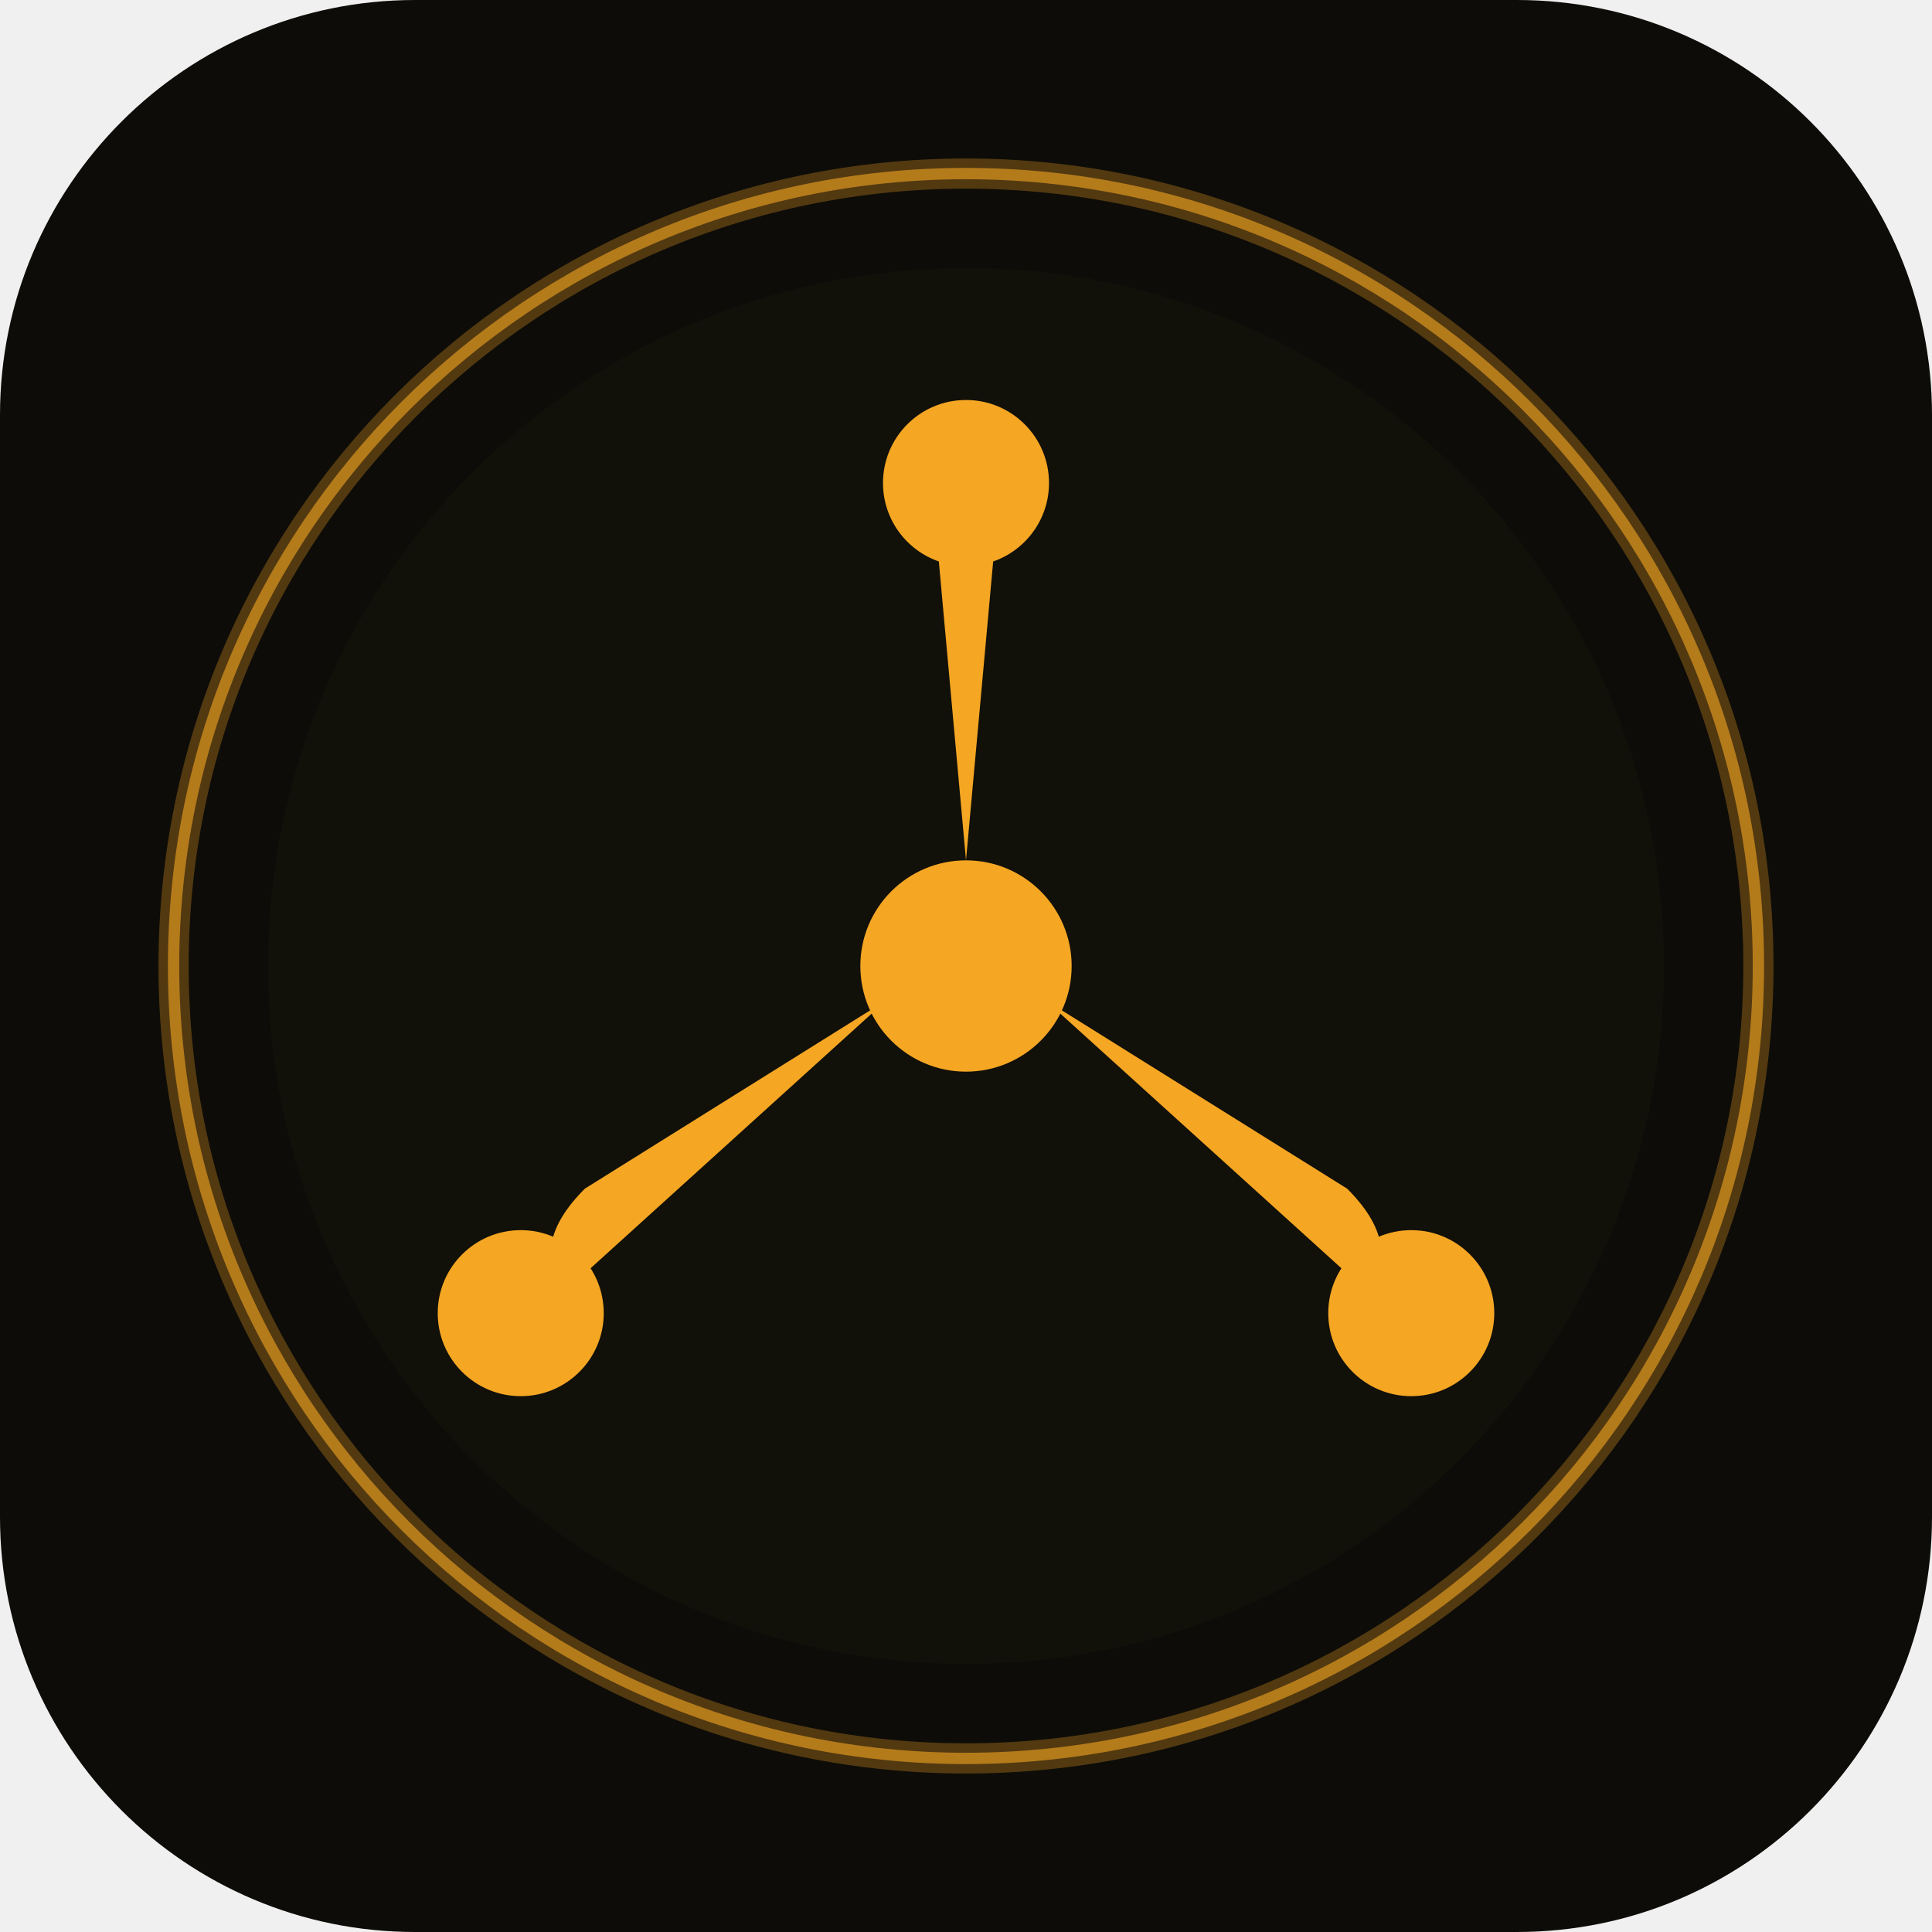
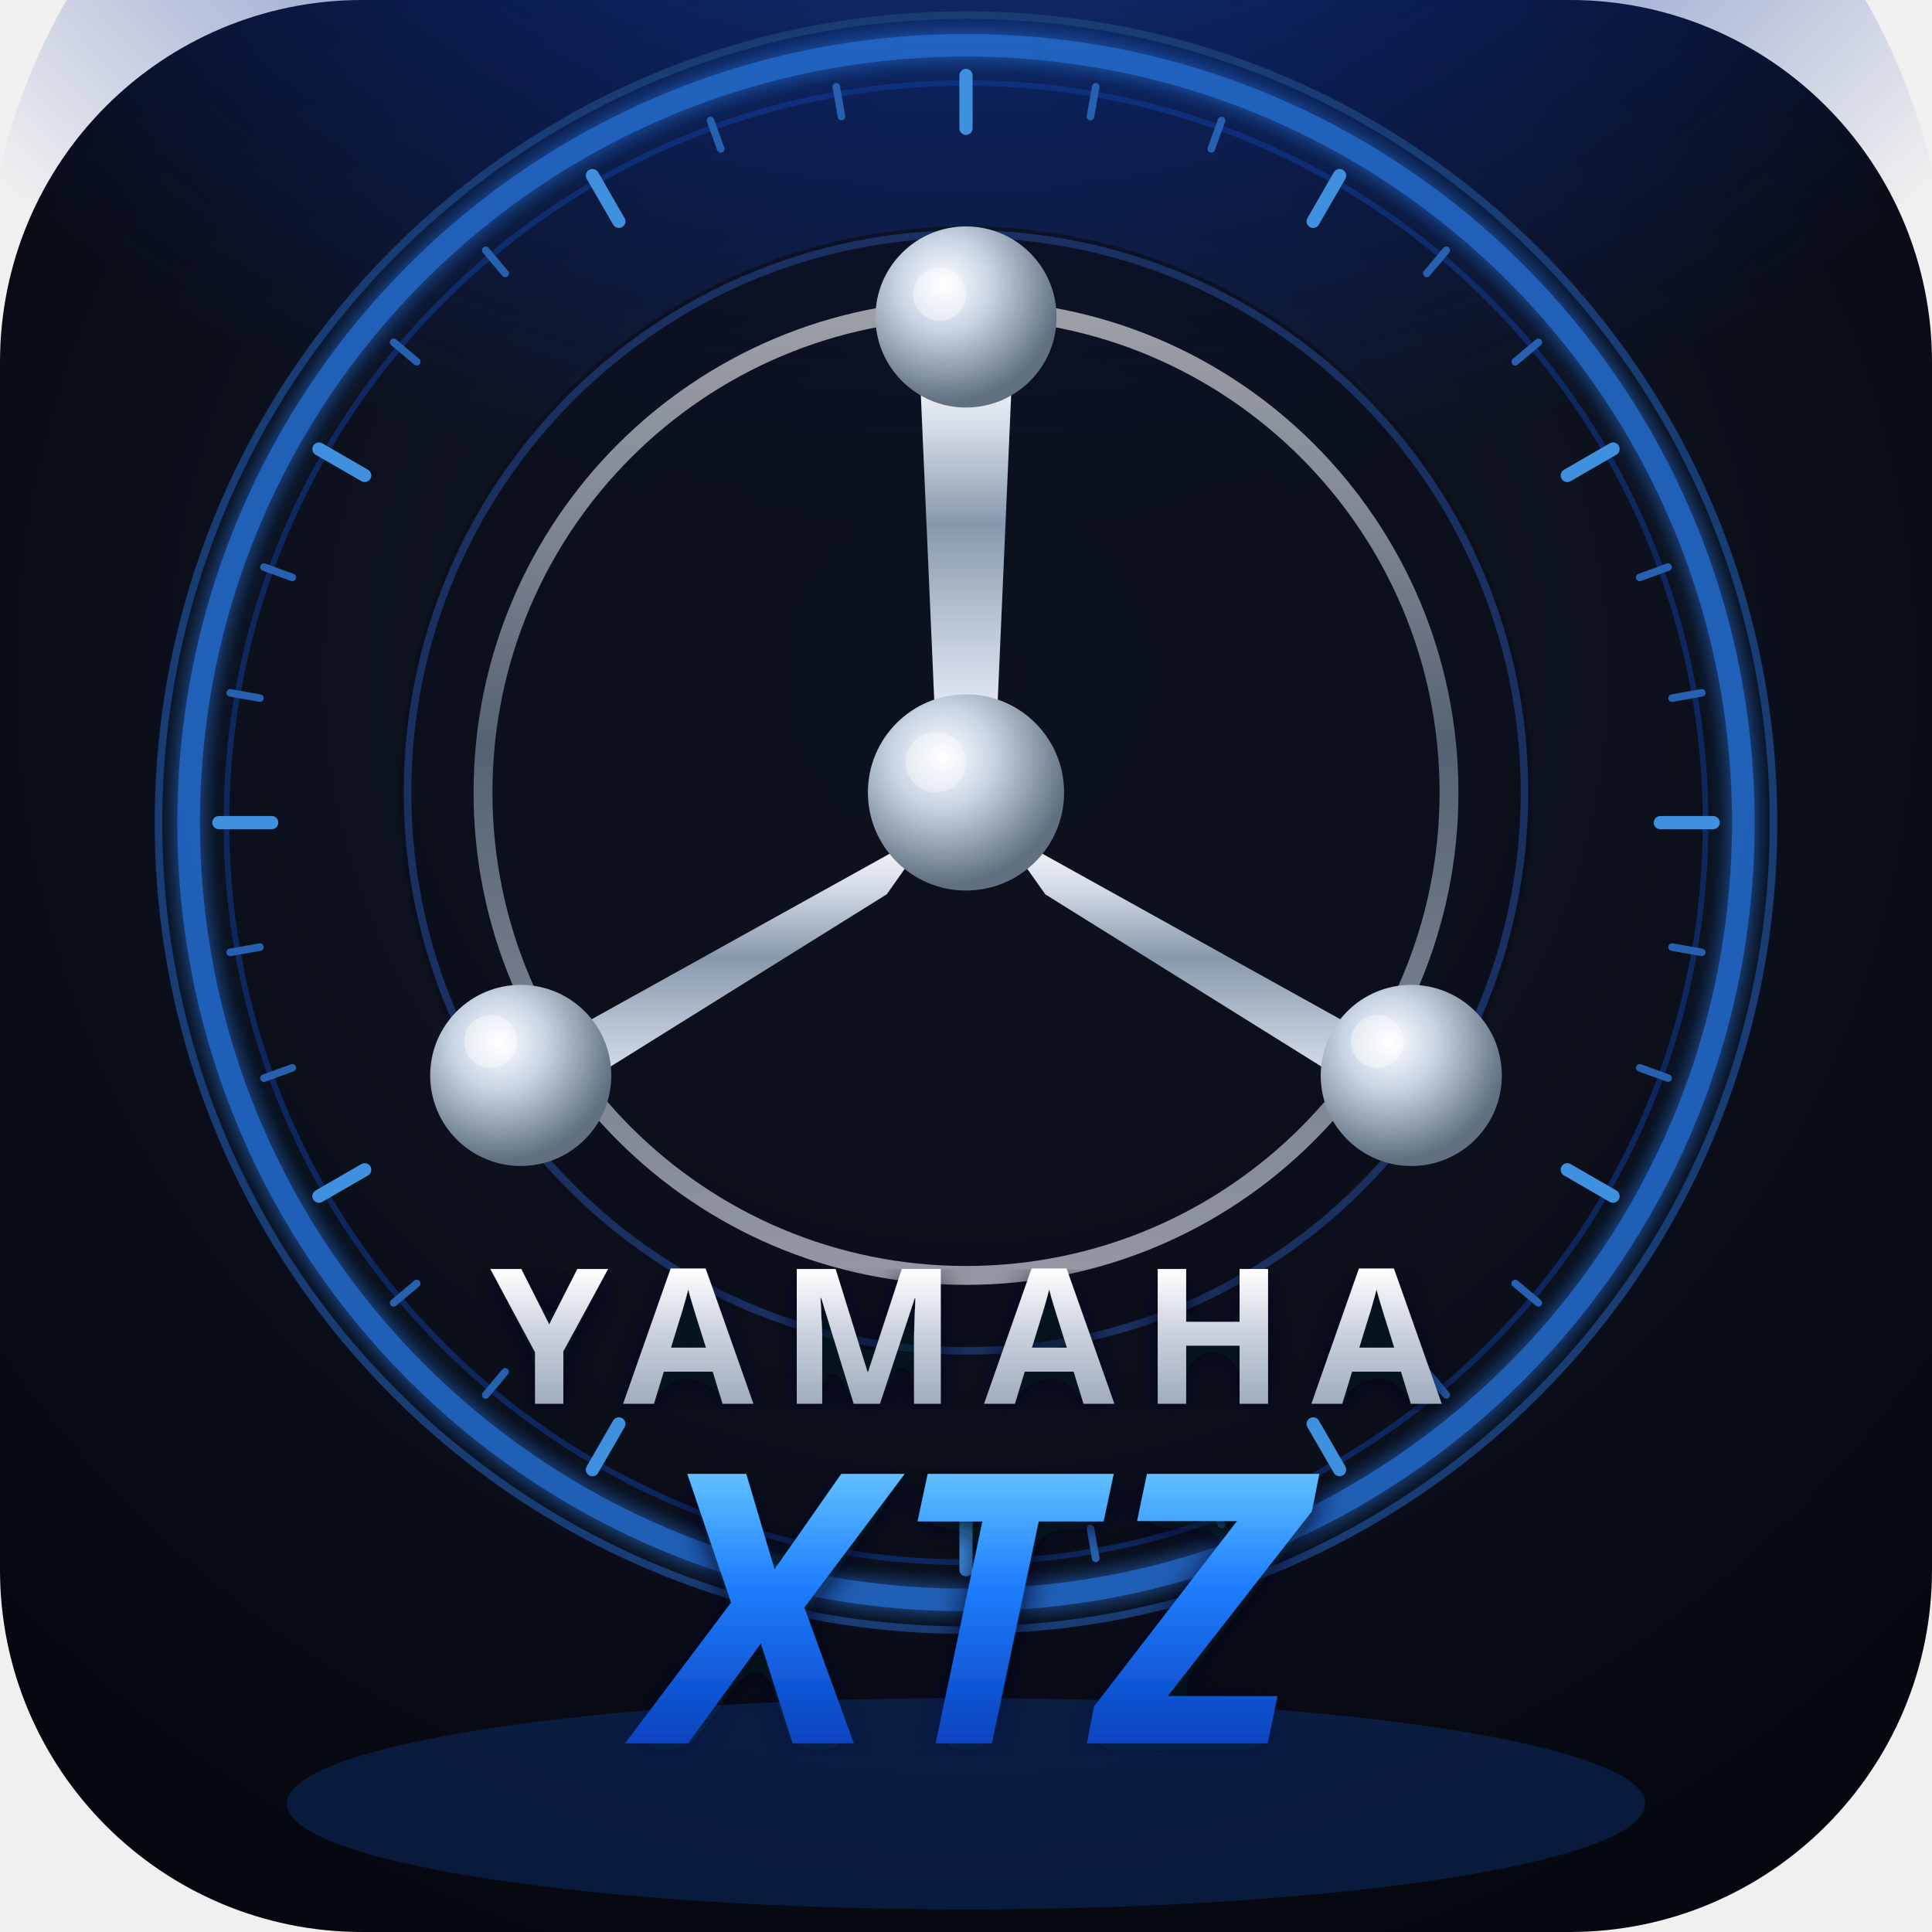
<svg xmlns="http://www.w3.org/2000/svg" viewBox="0 0 512 512">
-   <rect width="512" height="512" rx="110" fill="#0D0C08" />
-   <circle cx="256" cy="256" r="210" fill="none" stroke="#F5A623" stroke-width="8" opacity="0.3" />
-   <circle cx="256" cy="256" r="185" fill="#111009" />
-   <g fill="#F5A623">
-     <circle cx="256" cy="256" r="28" />
-     <path d="M256 228 L248 140 Q256 120 264 140 Z" />
-     <circle cx="256" cy="128" r="22" />
-     <path d="M235 265 L155 315 Q140 330 150 342 Z" />
-     <circle cx="138" cy="348" r="22" />
-     <path d="M277 265 L357 315 Q372 330 362 342 Z" />
-     <circle cx="374" cy="348" r="22" />
+   <defs>
+     <radialGradient id="bg" cx="50%" cy="35%" r="70%">
+       <stop offset="0%" stop-color="#131A2A" />
+       <stop offset="100%" stop-color="#060810" />
+     </radialGradient>
+     <radialGradient id="glow-top" cx="50%" cy="0%" r="65%">
+       <stop offset="0%" stop-color="#1A60C8" stop-opacity="0.85" />
+       <stop offset="60%" stop-color="#0A30A0" stop-opacity="0.4" />
+       <stop offset="100%" stop-color="#0A30A0" stop-opacity="0" />
+     </radialGradient>
+     <linearGradient id="chrome" x1="0%" y1="0%" x2="0%" y2="100%">
+       <stop offset="0%" stop-color="#FFFFFF" />
+       <stop offset="20%" stop-color="#D4DCE8" />
+       <stop offset="45%" stop-color="#8898AC" />
+       <stop offset="70%" stop-color="#B8C4D4" />
+       <stop offset="100%" stop-color="#F0F4FF" />
+     </linearGradient>
+     <radialGradient id="chrome-sphere" cx="38%" cy="32%" r="65%">
+       <stop offset="0%" stop-color="#FFFFFF" />
+       <stop offset="40%" stop-color="#C8D4E4" />
+       <stop offset="100%" stop-color="#607080" />
+     </radialGradient>
+     <linearGradient id="xtz-blue" x1="0%" y1="0%" x2="0%" y2="100%">
+       <stop offset="0%" stop-color="#60C0FF" />
+       <stop offset="40%" stop-color="#2080FF" />
+       <stop offset="100%" stop-color="#0840C0" />
+     </linearGradient>
+     <linearGradient id="yamaha-silver" x1="0%" y1="0%" x2="0%" y2="100%">
+       <stop offset="0%" stop-color="#FFFFFF" />
+       <stop offset="50%" stop-color="#C8D0DC" />
+       <stop offset="100%" stop-color="#A0ACBC" />
+     </linearGradient>
+     <filter id="glow-blue" x="-20%" y="-20%" width="140%" height="140%">
+       <feGaussianBlur stdDeviation="3" result="blur" />
+       <feMerge>
+         <feMergeNode in="blur" />
+         <feMergeNode in="SourceGraphic" />
+       </feMerge>
+     </filter>
+     <filter id="shadow-text" x="-5%" y="-5%" width="110%" height="110%">
+       <feDropShadow dx="0" dy="2" stdDeviation="4" flood-color="#000820" flood-opacity="0.9" />
+     </filter>
+   </defs>
+   <rect width="512" height="512" rx="96" fill="url(#bg)" />
+   <ellipse cx="256" cy="80" rx="260" ry="200" fill="url(#glow-top)" />
+   <circle cx="256" cy="218" r="214" fill="none" stroke="#1A3A70" stroke-width="2" />
+   <circle cx="256" cy="218" r="206" fill="none" stroke="#2468C8" stroke-width="6" filter="url(#glow-blue)" opacity="0.9" />
+   <circle cx="256" cy="218" r="196" fill="none" stroke="#1040A0" stroke-width="1.5" opacity="0.5" />
+   <g transform="translate(256,218)">
+     <line x1="0" y1="-198" x2="0" y2="-184" stroke="#4090E0" stroke-width="3.5" stroke-linecap="round" />
+     <line x1="0" y1="-198" x2="0" y2="-184" stroke="#4090E0" stroke-width="3.5" stroke-linecap="round" transform="rotate(30)" />
+     <line x1="0" y1="-198" x2="0" y2="-184" stroke="#4090E0" stroke-width="3.5" stroke-linecap="round" transform="rotate(60)" />
+     <line x1="0" y1="-198" x2="0" y2="-184" stroke="#4090E0" stroke-width="3.5" stroke-linecap="round" transform="rotate(90)" />
+     <line x1="0" y1="-198" x2="0" y2="-184" stroke="#4090E0" stroke-width="3.5" stroke-linecap="round" transform="rotate(120)" />
+     <line x1="0" y1="-198" x2="0" y2="-184" stroke="#4090E0" stroke-width="3.5" stroke-linecap="round" transform="rotate(150)" />
+     <line x1="0" y1="-198" x2="0" y2="-184" stroke="#4090E0" stroke-width="3.5" stroke-linecap="round" transform="rotate(180)" />
+     <line x1="0" y1="-198" x2="0" y2="-184" stroke="#4090E0" stroke-width="3.5" stroke-linecap="round" transform="rotate(210)" />
+     <line x1="0" y1="-198" x2="0" y2="-184" stroke="#4090E0" stroke-width="3.5" stroke-linecap="round" transform="rotate(240)" />
+     <line x1="0" y1="-198" x2="0" y2="-184" stroke="#4090E0" stroke-width="3.5" stroke-linecap="round" transform="rotate(270)" />
+     <line x1="0" y1="-198" x2="0" y2="-184" stroke="#4090E0" stroke-width="3.5" stroke-linecap="round" transform="rotate(300)" />
+     <line x1="0" y1="-198" x2="0" y2="-184" stroke="#4090E0" stroke-width="3.5" stroke-linecap="round" transform="rotate(330)" />
+     <line x1="0" y1="-198" x2="0" y2="-190" stroke="#2860B0" stroke-width="2" stroke-linecap="round" transform="rotate(10)" />
+     <line x1="0" y1="-198" x2="0" y2="-190" stroke="#2860B0" stroke-width="2" stroke-linecap="round" transform="rotate(20)" />
+     <line x1="0" y1="-198" x2="0" y2="-190" stroke="#2860B0" stroke-width="2" stroke-linecap="round" transform="rotate(40)" />
+     <line x1="0" y1="-198" x2="0" y2="-190" stroke="#2860B0" stroke-width="2" stroke-linecap="round" transform="rotate(50)" />
+     <line x1="0" y1="-198" x2="0" y2="-190" stroke="#2860B0" stroke-width="2" stroke-linecap="round" transform="rotate(70)" />
+     <line x1="0" y1="-198" x2="0" y2="-190" stroke="#2860B0" stroke-width="2" stroke-linecap="round" transform="rotate(80)" />
+     <line x1="0" y1="-198" x2="0" y2="-190" stroke="#2860B0" stroke-width="2" stroke-linecap="round" transform="rotate(100)" />
+     <line x1="0" y1="-198" x2="0" y2="-190" stroke="#2860B0" stroke-width="2" stroke-linecap="round" transform="rotate(110)" />
+     <line x1="0" y1="-198" x2="0" y2="-190" stroke="#2860B0" stroke-width="2" stroke-linecap="round" transform="rotate(130)" />
+     <line x1="0" y1="-198" x2="0" y2="-190" stroke="#2860B0" stroke-width="2" stroke-linecap="round" transform="rotate(140)" />
+     <line x1="0" y1="-198" x2="0" y2="-190" stroke="#2860B0" stroke-width="2" stroke-linecap="round" transform="rotate(160)" />
+     <line x1="0" y1="-198" x2="0" y2="-190" stroke="#2860B0" stroke-width="2" stroke-linecap="round" transform="rotate(170)" />
+     <line x1="0" y1="-198" x2="0" y2="-190" stroke="#2860B0" stroke-width="2" stroke-linecap="round" transform="rotate(190)" />
+     <line x1="0" y1="-198" x2="0" y2="-190" stroke="#2860B0" stroke-width="2" stroke-linecap="round" transform="rotate(200)" />
+     <line x1="0" y1="-198" x2="0" y2="-190" stroke="#2860B0" stroke-width="2" stroke-linecap="round" transform="rotate(220)" />
+     <line x1="0" y1="-198" x2="0" y2="-190" stroke="#2860B0" stroke-width="2" stroke-linecap="round" transform="rotate(230)" />
+     <line x1="0" y1="-198" x2="0" y2="-190" stroke="#2860B0" stroke-width="2" stroke-linecap="round" transform="rotate(250)" />
+     <line x1="0" y1="-198" x2="0" y2="-190" stroke="#2860B0" stroke-width="2" stroke-linecap="round" transform="rotate(260)" />
+     <line x1="0" y1="-198" x2="0" y2="-190" stroke="#2860B0" stroke-width="2" stroke-linecap="round" transform="rotate(280)" />
+     <line x1="0" y1="-198" x2="0" y2="-190" stroke="#2860B0" stroke-width="2" stroke-linecap="round" transform="rotate(290)" />
+     <line x1="0" y1="-198" x2="0" y2="-190" stroke="#2860B0" stroke-width="2" stroke-linecap="round" transform="rotate(310)" />
+     <line x1="0" y1="-198" x2="0" y2="-190" stroke="#2860B0" stroke-width="2" stroke-linecap="round" transform="rotate(320)" />
+     <line x1="0" y1="-198" x2="0" y2="-190" stroke="#2860B0" stroke-width="2" stroke-linecap="round" transform="rotate(340)" />
+     <line x1="0" y1="-198" x2="0" y2="-190" stroke="#2860B0" stroke-width="2" stroke-linecap="round" transform="rotate(350)" />
  </g>
-   <circle cx="256" cy="256" r="210" fill="none" stroke="#F5A623" stroke-width="3" opacity="0.6" />
+   <circle cx="256" cy="210" r="150" fill="#0A0E1A" opacity="0.7" />
+   <circle cx="256" cy="210" r="148" fill="none" stroke="#1A3060" stroke-width="2" />
+   <circle cx="256" cy="210" r="128" fill="none" stroke="url(#chrome)" stroke-width="5" opacity="0.6" />
+   <path d="M 248 195 L 244 104 Q 256 82 268 104 L 264 195 Z" fill="url(#chrome)" />
+   <circle cx="256" cy="84" r="24" fill="url(#chrome-sphere)" />
+   <circle cx="249" cy="78" r="7" fill="white" opacity="0.4" />
+   <path d="M 265 220 L 355 270 Q 376 278 370 295 L 277 237 Z" fill="url(#chrome)" />
+   <circle cx="374" cy="285" r="24" fill="url(#chrome-sphere)" />
+   <circle cx="365" cy="276" r="7" fill="white" opacity="0.4" />
+   <path d="M 247 220 L 157 270 Q 136 278 142 295 L 235 237 Z" fill="url(#chrome)" />
+   <circle cx="138" cy="285" r="24" fill="url(#chrome-sphere)" />
+   <circle cx="130" cy="276" r="7" fill="white" opacity="0.4" />
+   <circle cx="256" cy="210" r="26" fill="url(#chrome-sphere)" />
+   <circle cx="248" cy="202" r="8" fill="white" opacity="0.35" />
+   <text x="256" y="372" text-anchor="middle" font-family="Arial Black, Impact, sans-serif" font-size="50" font-weight="900" letter-spacing="7" fill="url(#yamaha-silver)" filter="url(#shadow-text)">YAMAHA</text>
+   <text x="258" y="462" text-anchor="middle" font-family="Arial Black, Impact, sans-serif" font-size="100" font-weight="900" font-style="italic" letter-spacing="3" fill="url(#xtz-blue)" filter="url(#shadow-text)">XTZ</text>
+   <ellipse cx="256" cy="478" rx="180" ry="28" fill="#1050C0" opacity="0.25" />
</svg>
